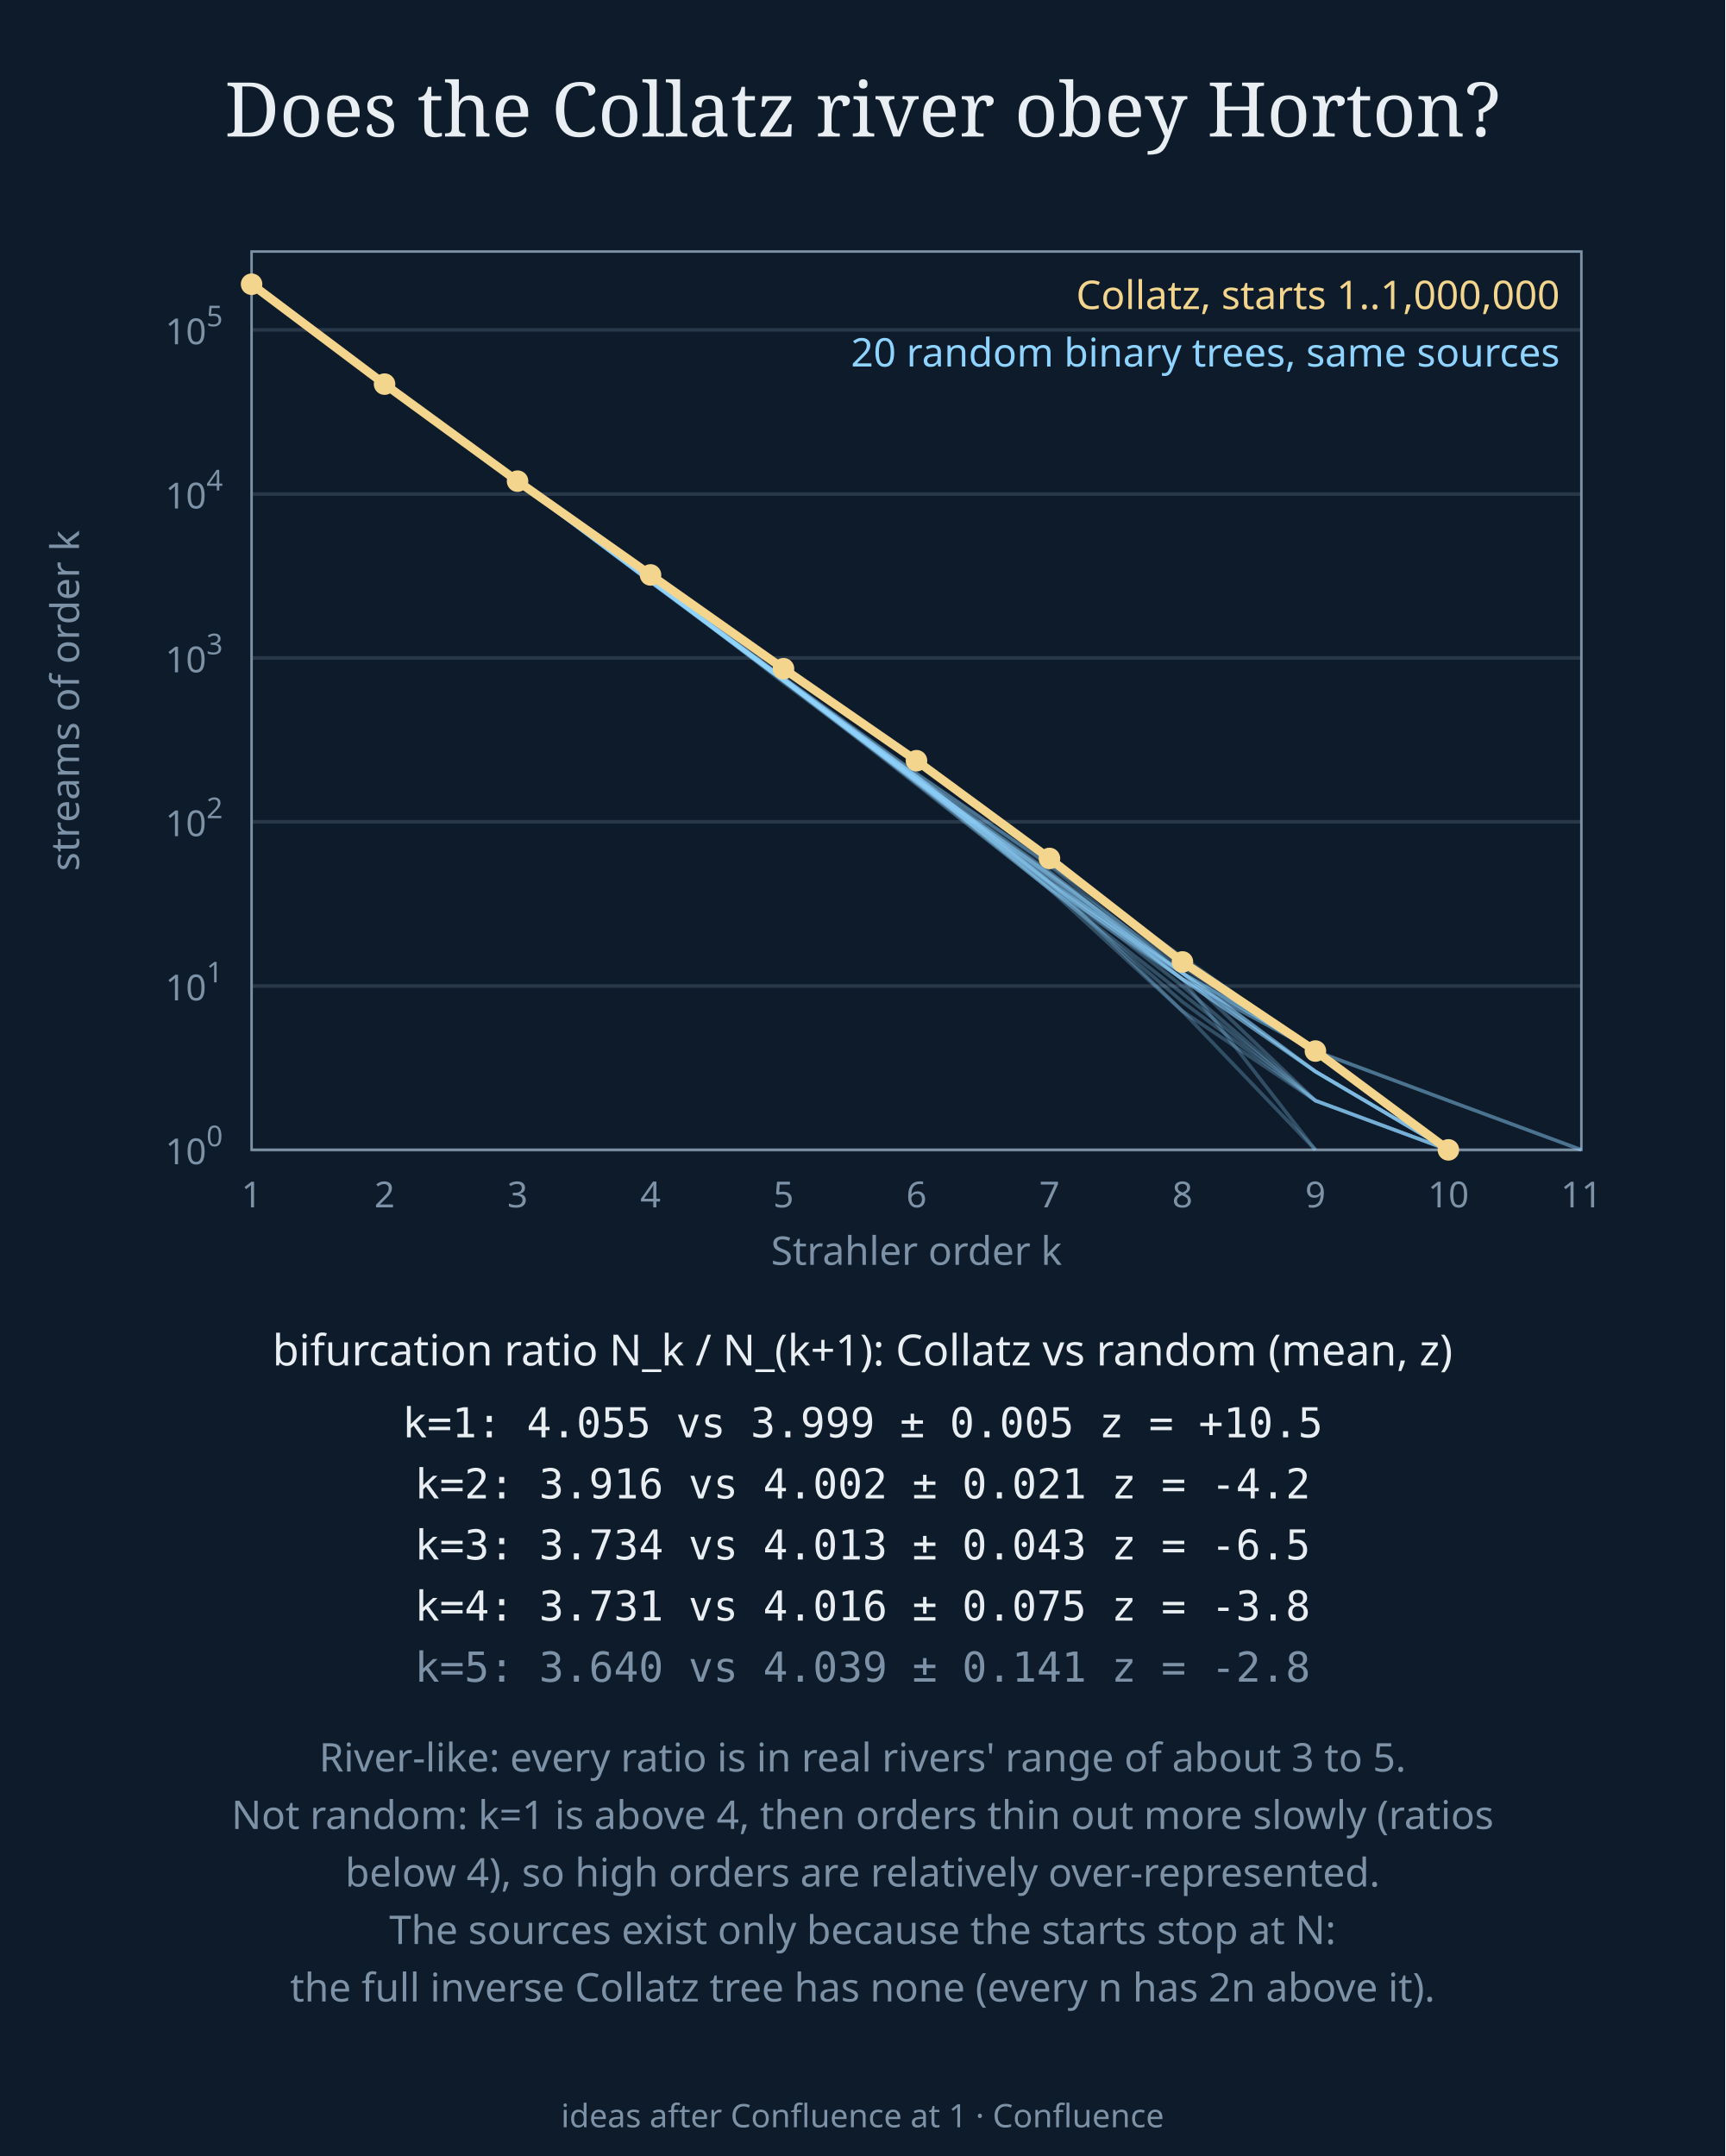
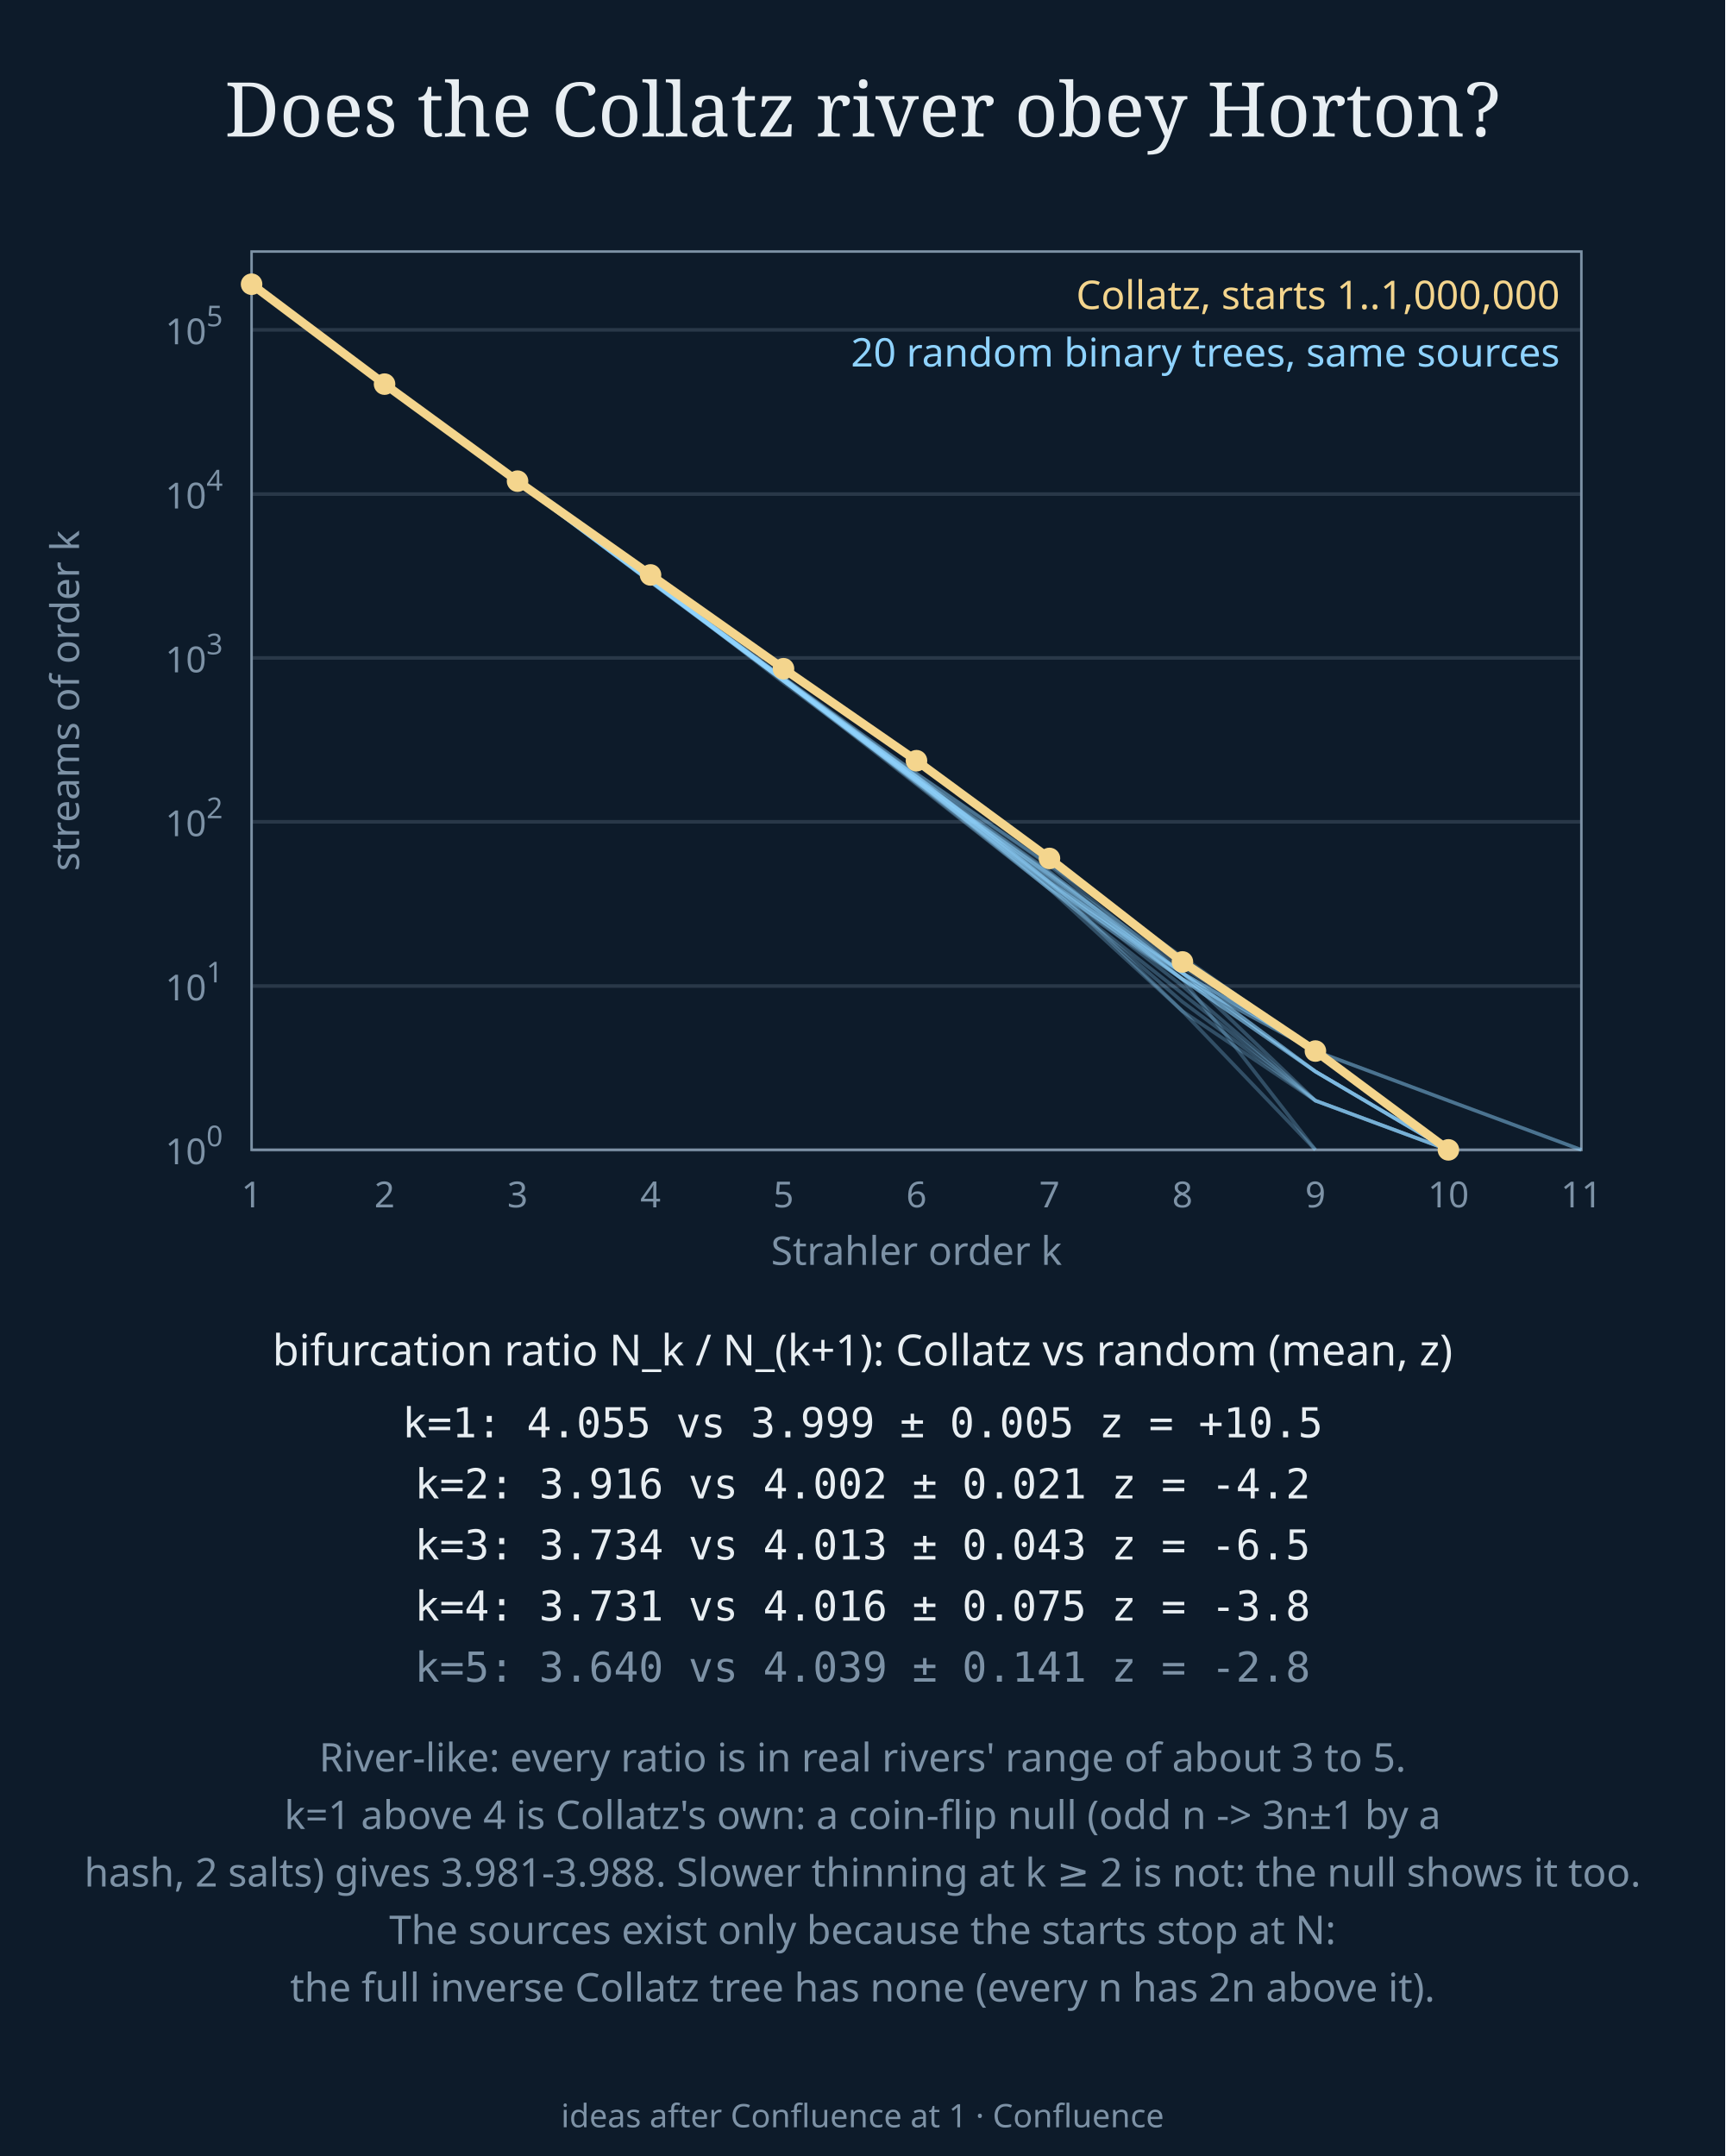
<svg xmlns="http://www.w3.org/2000/svg" width="480" height="600" viewBox="0 0 480 600">
  <rect width="480" height="600" fill="#0d1b2a" />
  <text x="240" y="38" text-anchor="middle" font-family="serif" font-size="21" fill="#e8eef2">Does the Collatz river obey Horton?</text>
  <rect x="70" y="70" width="370" height="250" fill="none" stroke="#7d92a6" stroke-width="0.7" />
  <line x1="70" y1="320.0" x2="440" y2="320.0" stroke="#7d92a6" stroke-opacity="0.25" />
  <text x="62" y="324.0" text-anchor="end" font-family="sans-serif" font-size="10" fill="#7d92a6">10<tspan dy="-5" font-size="8">0</tspan>
  </text>
  <line x1="70" y1="274.4" x2="440" y2="274.4" stroke="#7d92a6" stroke-opacity="0.25" />
  <text x="62" y="278.4" text-anchor="end" font-family="sans-serif" font-size="10" fill="#7d92a6">10<tspan dy="-5" font-size="8">1</tspan>
  </text>
  <line x1="70" y1="228.7" x2="440" y2="228.7" stroke="#7d92a6" stroke-opacity="0.25" />
  <text x="62" y="232.7" text-anchor="end" font-family="sans-serif" font-size="10" fill="#7d92a6">10<tspan dy="-5" font-size="8">2</tspan>
  </text>
  <line x1="70" y1="183.1" x2="440" y2="183.1" stroke="#7d92a6" stroke-opacity="0.25" />
  <text x="62" y="187.1" text-anchor="end" font-family="sans-serif" font-size="10" fill="#7d92a6">10<tspan dy="-5" font-size="8">3</tspan>
  </text>
  <line x1="70" y1="137.5" x2="440" y2="137.5" stroke="#7d92a6" stroke-opacity="0.25" />
  <text x="62" y="141.5" text-anchor="end" font-family="sans-serif" font-size="10" fill="#7d92a6">10<tspan dy="-5" font-size="8">4</tspan>
  </text>
  <line x1="70" y1="91.8" x2="440" y2="91.8" stroke="#7d92a6" stroke-opacity="0.25" />
  <text x="62" y="95.8" text-anchor="end" font-family="sans-serif" font-size="10" fill="#7d92a6">10<tspan dy="-5" font-size="8">5</tspan>
  </text>
  <text x="70.0" y="336" text-anchor="middle" font-family="sans-serif" font-size="10" fill="#7d92a6">1</text>
  <text x="107.0" y="336" text-anchor="middle" font-family="sans-serif" font-size="10" fill="#7d92a6">2</text>
  <text x="144.0" y="336" text-anchor="middle" font-family="sans-serif" font-size="10" fill="#7d92a6">3</text>
  <text x="181.0" y="336" text-anchor="middle" font-family="sans-serif" font-size="10" fill="#7d92a6">4</text>
  <text x="218.0" y="336" text-anchor="middle" font-family="sans-serif" font-size="10" fill="#7d92a6">5</text>
  <text x="255.0" y="336" text-anchor="middle" font-family="sans-serif" font-size="10" fill="#7d92a6">6</text>
  <text x="292.0" y="336" text-anchor="middle" font-family="sans-serif" font-size="10" fill="#7d92a6">7</text>
  <text x="329.0" y="336" text-anchor="middle" font-family="sans-serif" font-size="10" fill="#7d92a6">8</text>
  <text x="366.0" y="336" text-anchor="middle" font-family="sans-serif" font-size="10" fill="#7d92a6">9</text>
  <text x="403.0" y="336" text-anchor="middle" font-family="sans-serif" font-size="10" fill="#7d92a6">10</text>
  <text x="440.0" y="336" text-anchor="middle" font-family="sans-serif" font-size="10" fill="#7d92a6">11</text>
  <text x="255.0" y="352" text-anchor="middle" font-family="sans-serif" font-size="11" fill="#7d92a6">Strahler order k</text>
  <text x="22" y="195.0" font-family="sans-serif" font-size="11" fill="#7d92a6" transform="rotate(-90 22 195.0)" text-anchor="middle">streams of order k</text>
  <polyline points="70.0,79.1 107.0,106.6 144.0,134.0 181.0,161.5 218.0,189.5 255.0,216.9 292.0,246.9 329.0,278.8 366.0,306.3 403.0,320.0" fill="none" stroke="#8fd3ff" stroke-opacity="0.28" stroke-width="1" />
  <polyline points="70.0,79.1 107.0,106.6 144.0,134.1 181.0,161.8 218.0,188.9 255.0,215.9 292.0,245.5 329.0,270.8 366.0,298.2 403.0,320.0" fill="none" stroke="#8fd3ff" stroke-opacity="0.28" stroke-width="1" />
  <polyline points="70.0,79.1 107.0,106.6 144.0,134.0 181.0,161.3 218.0,188.9 255.0,217.9 292.0,247.4 329.0,272.5 366.0,298.2 403.0,320.0" fill="none" stroke="#8fd3ff" stroke-opacity="0.28" stroke-width="1" />
  <polyline points="70.0,79.1 107.0,106.6 144.0,134.1 181.0,161.7 218.0,188.8 255.0,215.3 292.0,240.9 329.0,270.8 366.0,306.3 403.0,320.0" fill="none" stroke="#8fd3ff" stroke-opacity="0.28" stroke-width="1" />
  <polyline points="70.0,79.1 107.0,106.6 144.0,133.9 181.0,161.4 218.0,188.9 255.0,216.2 292.0,245.5 329.0,281.4 366.0,306.3 403.0,320.0" fill="none" stroke="#8fd3ff" stroke-opacity="0.28" stroke-width="1" />
  <polyline points="70.0,79.1 107.0,106.6 144.0,134.1 181.0,161.7 218.0,188.8 255.0,216.4 292.0,244.6 329.0,272.5 366.0,298.2 403.0,320.0" fill="none" stroke="#8fd3ff" stroke-opacity="0.28" stroke-width="1" />
  <polyline points="70.0,79.1 107.0,106.6 144.0,134.1 181.0,161.8 218.0,189.5 255.0,216.1 292.0,242.9 329.0,269.2 366.0,292.5 403.0,320.0" fill="none" stroke="#8fd3ff" stroke-opacity="0.28" stroke-width="1" />
  <polyline points="70.0,79.1 107.0,106.6 144.0,133.9 181.0,161.6 218.0,188.7 255.0,216.2 292.0,242.5 329.0,272.5 366.0,292.5 403.0,306.3 440.0,320.0" fill="none" stroke="#8fd3ff" stroke-opacity="0.28" stroke-width="1" />
  <polyline points="70.0,79.1 107.0,106.6 144.0,134.2 181.0,161.6 218.0,189.4 255.0,216.3 292.0,245.5 329.0,270.8 366.0,298.2 403.0,320.0" fill="none" stroke="#8fd3ff" stroke-opacity="0.28" stroke-width="1" />
  <polyline points="70.0,79.1 107.0,106.6 144.0,134.0 181.0,161.4 218.0,190.0 255.0,217.4 292.0,246.9 329.0,270.8 366.0,292.5 403.0,320.0" fill="none" stroke="#8fd3ff" stroke-opacity="0.28" stroke-width="1" />
  <polyline points="70.0,79.1 107.0,106.6 144.0,134.2 181.0,161.4 218.0,189.1 255.0,217.9 292.0,245.5 329.0,274.4 366.0,306.3 403.0,320.0" fill="none" stroke="#8fd3ff" stroke-opacity="0.28" stroke-width="1" />
  <polyline points="70.0,79.1 107.0,106.6 144.0,134.0 181.0,161.7 218.0,189.4 255.0,217.5 292.0,244.1 329.0,272.5 366.0,320.0" fill="none" stroke="#8fd3ff" stroke-opacity="0.28" stroke-width="1" />
  <polyline points="70.0,79.1 107.0,106.6 144.0,134.0 181.0,161.6 218.0,189.3 255.0,217.4 292.0,243.3 329.0,270.8 366.0,298.2 403.0,320.0" fill="none" stroke="#8fd3ff" stroke-opacity="0.28" stroke-width="1" />
  <polyline points="70.0,79.1 107.0,106.7 144.0,134.2 181.0,161.8 218.0,189.0 255.0,216.8 292.0,243.7 329.0,270.8 366.0,292.5 403.0,306.3 440.0,320.0" fill="none" stroke="#8fd3ff" stroke-opacity="0.28" stroke-width="1" />
  <polyline points="70.0,79.1 107.0,106.6 144.0,134.2 181.0,161.2 218.0,188.5 255.0,215.3 292.0,240.6 329.0,266.3 366.0,292.5 403.0,320.0" fill="none" stroke="#8fd3ff" stroke-opacity="0.28" stroke-width="1" />
  <polyline points="70.0,79.1 107.0,106.6 144.0,134.0 181.0,161.5 218.0,189.1 255.0,216.8 292.0,243.3 329.0,270.8 366.0,292.5 403.0,320.0" fill="none" stroke="#8fd3ff" stroke-opacity="0.28" stroke-width="1" />
  <polyline points="70.0,79.1 107.0,106.6 144.0,134.1 181.0,161.6 218.0,189.5 255.0,218.3 292.0,247.4 329.0,276.5 366.0,306.3 403.0,320.0" fill="none" stroke="#8fd3ff" stroke-opacity="0.28" stroke-width="1" />
  <polyline points="70.0,79.1 107.0,106.6 144.0,134.2 181.0,161.9 218.0,189.1 255.0,217.1 292.0,247.4 329.0,281.4 366.0,320.0" fill="none" stroke="#8fd3ff" stroke-opacity="0.28" stroke-width="1" />
  <polyline points="70.0,79.1 107.0,106.6 144.0,134.1 181.0,162.0 218.0,189.4 255.0,217.0 292.0,245.9 329.0,272.5 366.0,292.5 403.0,320.0" fill="none" stroke="#8fd3ff" stroke-opacity="0.28" stroke-width="1" />
  <polyline points="70.0,79.1 107.0,106.6 144.0,134.2 181.0,161.9 218.0,189.5 255.0,217.4 292.0,245.9 329.0,272.5 366.0,298.2 403.0,320.0" fill="none" stroke="#8fd3ff" stroke-opacity="0.28" stroke-width="1" />
  <polyline points="70.0,79.1 107.0,106.9 144.0,133.9 181.0,160.0 218.0,186.1 255.0,211.7 292.0,238.9 329.0,267.7 366.0,292.5 403.0,320.0" fill="none" stroke="#f4d58d" stroke-width="2.4" />
  <circle cx="70.0" cy="79.1" r="3" fill="#f4d58d" />
  <circle cx="107.0" cy="106.9" r="3" fill="#f4d58d" />
  <circle cx="144.0" cy="133.9" r="3" fill="#f4d58d" />
  <circle cx="181.0" cy="160.0" r="3" fill="#f4d58d" />
  <circle cx="218.0" cy="186.1" r="3" fill="#f4d58d" />
  <circle cx="255.0" cy="211.7" r="3" fill="#f4d58d" />
  <circle cx="292.0" cy="238.9" r="3" fill="#f4d58d" />
  <circle cx="329.0" cy="267.7" r="3" fill="#f4d58d" />
  <circle cx="366.0" cy="292.5" r="3" fill="#f4d58d" />
  <circle cx="403.0" cy="320.0" r="3" fill="#f4d58d" />
  <text x="434" y="86" text-anchor="end" font-family="sans-serif" font-size="11" fill="#f4d58d">Collatz, starts 1..1,000,000</text>
  <text x="434" y="102" text-anchor="end" font-family="sans-serif" font-size="11" fill="#8fd3ff">20 random binary trees, same sources</text>
  <text x="240" y="380" text-anchor="middle" font-family="sans-serif" font-size="12" fill="#e8eef2">bifurcation ratio N_k / N_(k+1): Collatz vs random (mean, z)</text>
  <text x="240" y="400" text-anchor="middle" font-family="monospace" font-size="11.5" fill="#e8eef2">k=1:  4.055  vs  3.999 ± 0.005   z = +10.5</text>
  <text x="240" y="417" text-anchor="middle" font-family="monospace" font-size="11.5" fill="#e8eef2">k=2:  3.916  vs  4.002 ± 0.021   z = -4.2</text>
  <text x="240" y="434" text-anchor="middle" font-family="monospace" font-size="11.5" fill="#e8eef2">k=3:  3.734  vs  4.013 ± 0.043   z = -6.5</text>
  <text x="240" y="451" text-anchor="middle" font-family="monospace" font-size="11.5" fill="#e8eef2">k=4:  3.731  vs  4.016 ± 0.075   z = -3.8</text>
  <text x="240" y="468" text-anchor="middle" font-family="monospace" font-size="11.5" fill="#7d92a6">k=5:  3.640  vs  4.039 ± 0.141   z = -2.8</text>
  <text x="240" y="493" text-anchor="middle" font-family="sans-serif" font-size="11" fill="#7d92a6">River-like: every ratio is in real rivers' range of about 3 to 5.</text>
-   <text x="240" y="509" text-anchor="middle" font-family="sans-serif" font-size="11" fill="#7d92a6">Not random: k=1 is above 4, then orders thin out more slowly (ratios</text>
-   <text x="240" y="525" text-anchor="middle" font-family="sans-serif" font-size="11" fill="#7d92a6">below 4), so high orders are relatively over-represented.</text>
+   <text x="240" y="509" text-anchor="middle" font-family="sans-serif" font-size="11" fill="#7d92a6">k=1 above 4 is Collatz's own: a coin-flip null (odd n -&gt; 3n±1 by a</text>
+   <text x="240" y="525" text-anchor="middle" font-family="sans-serif" font-size="11" fill="#7d92a6">hash, 2 salts) gives 3.981-3.988. Slower thinning at k ≥ 2 is not: the null shows it too.</text>
  <text x="240" y="541" text-anchor="middle" font-family="sans-serif" font-size="11" fill="#7d92a6">The sources exist only because the starts stop at N:</text>
  <text x="240" y="557" text-anchor="middle" font-family="sans-serif" font-size="11" fill="#7d92a6">the full inverse Collatz tree has none (every n has 2n above it).</text>
  <text x="240" y="592" text-anchor="middle" font-family="sans-serif" font-size="9" fill="#7d92a6">ideas after Confluence at 1 · Confluence</text>
</svg>
